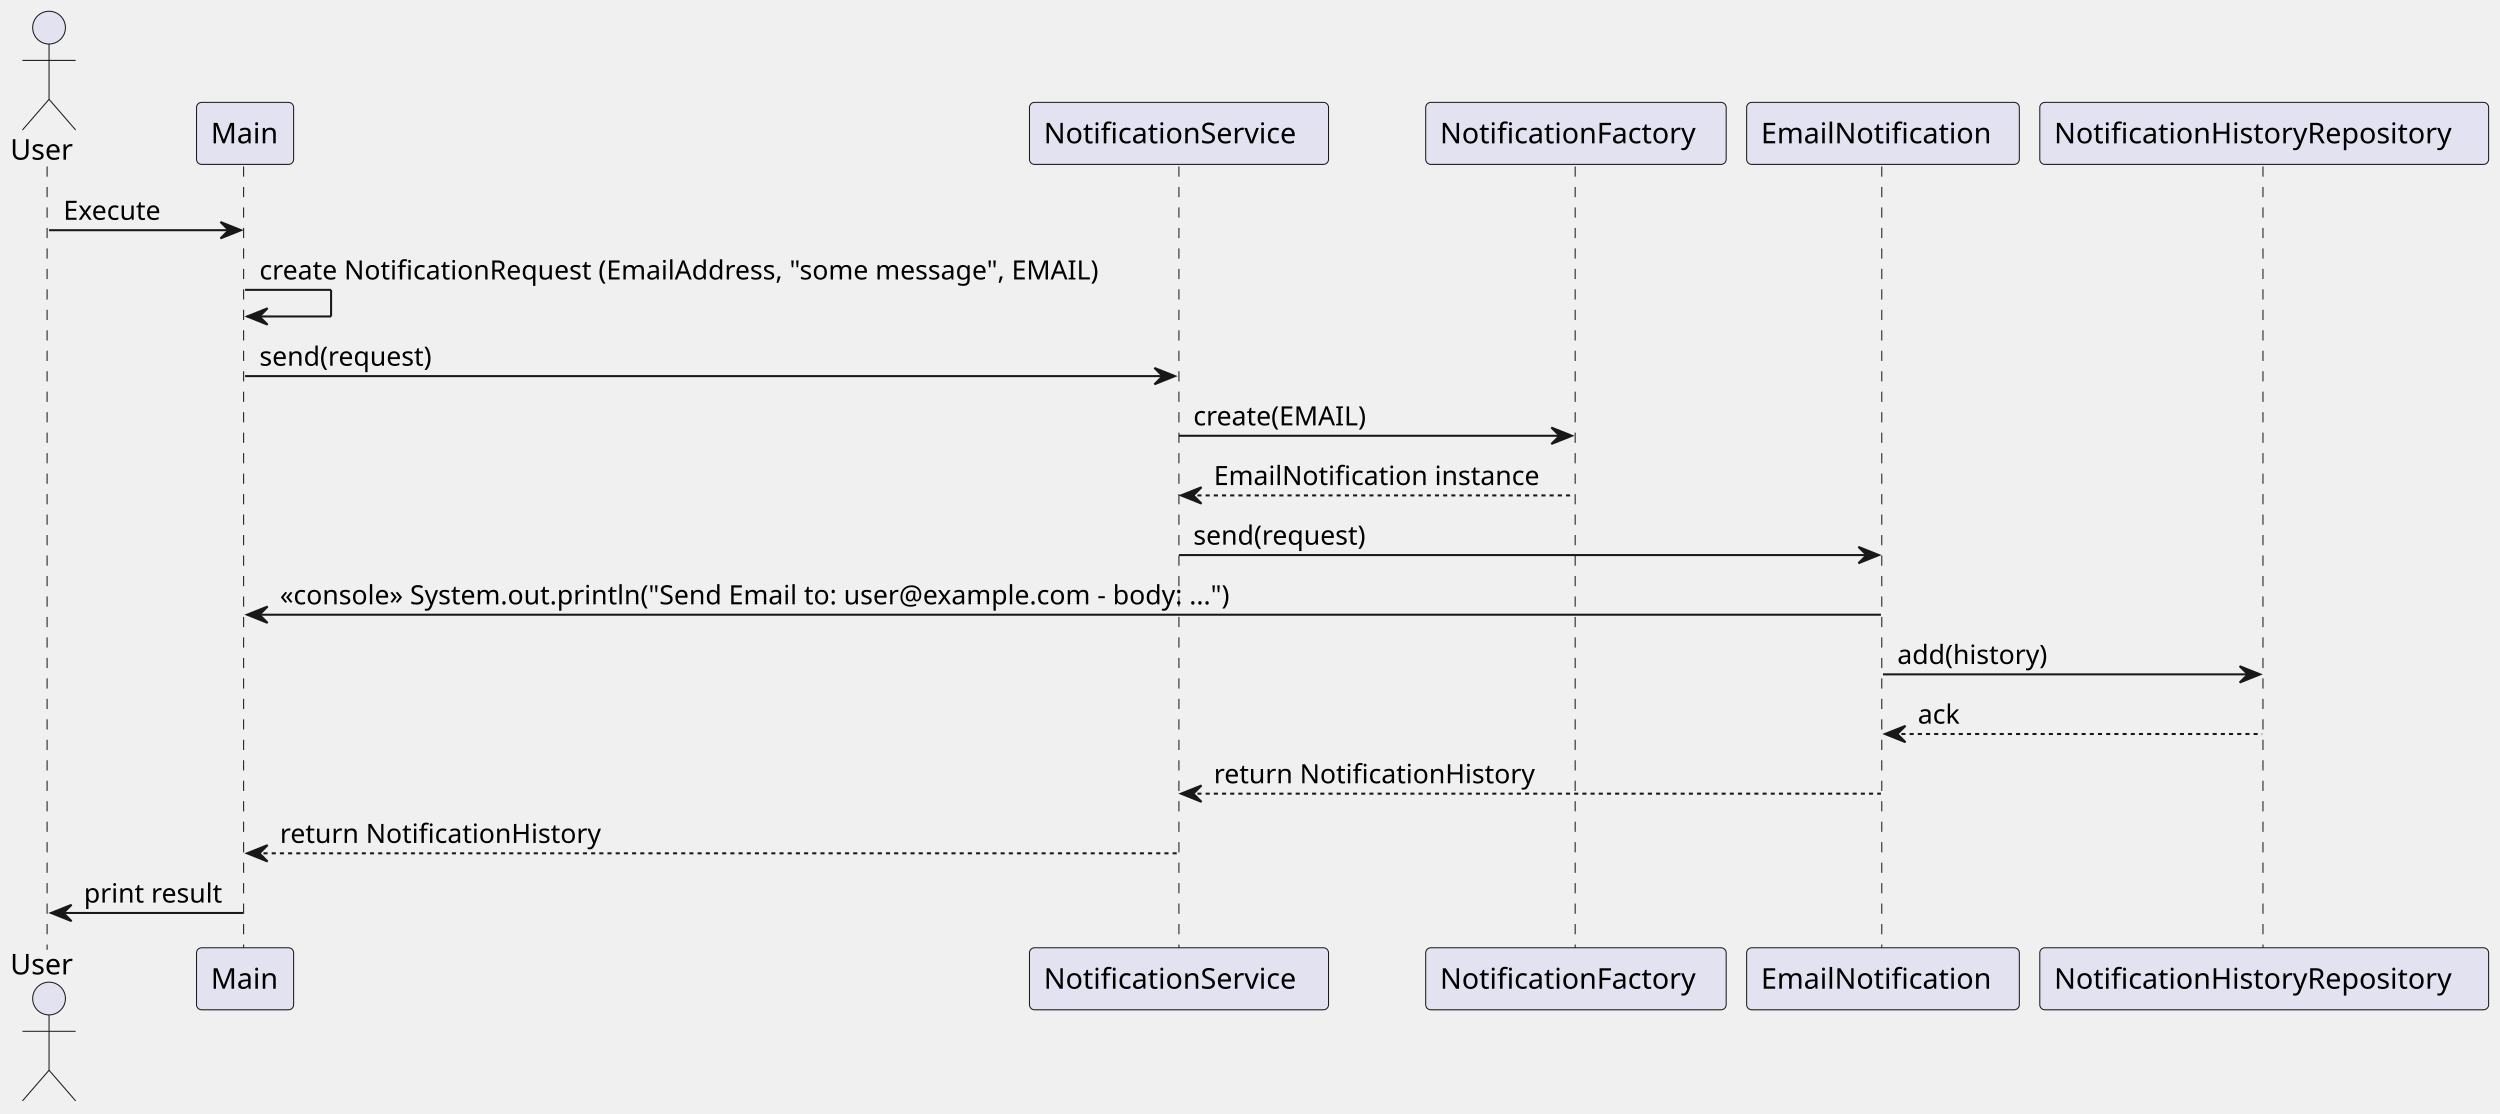
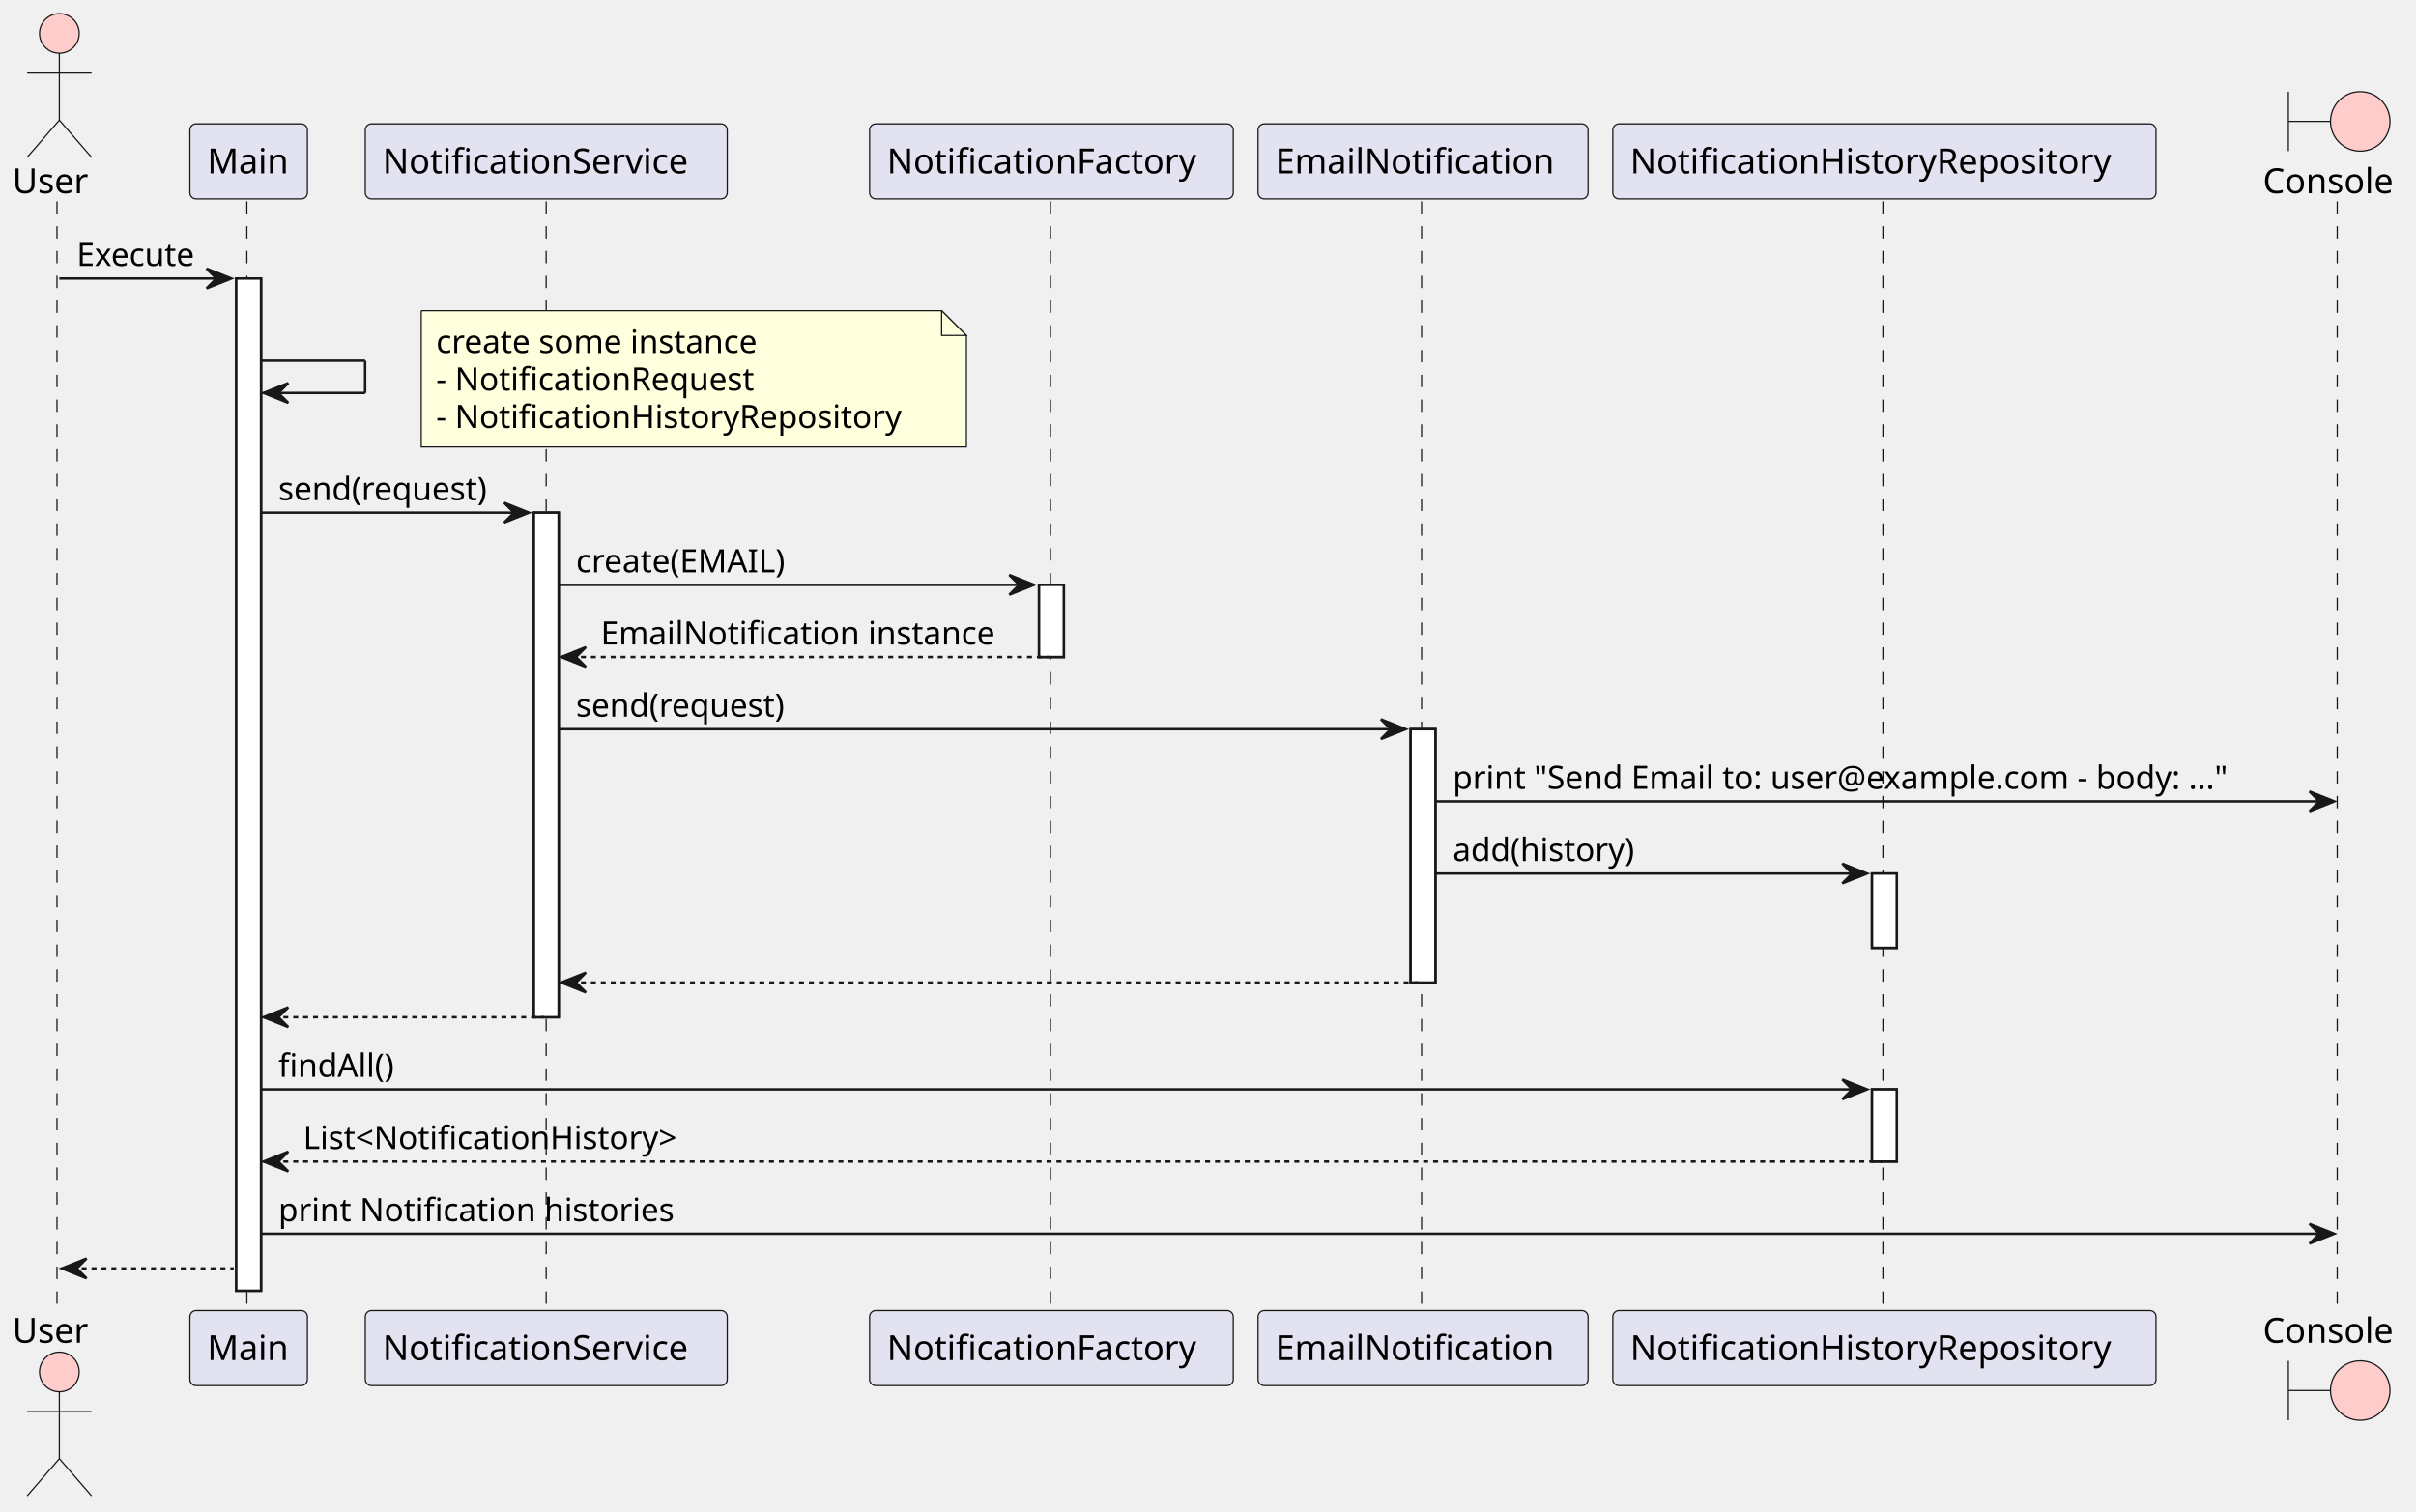
- <svg xmlns="http://www.w3.org/2000/svg" contentStyleType="text/css" data-diagram-type="SEQUENCE" height="544px" preserveAspectRatio="none" style="width:1221px;height:544px;background:#FFFFFF;" version="1.1" viewBox="0 0 1221 544" width="1221px" zoomAndPan="magnify">
+ <svg xmlns="http://www.w3.org/2000/svg" contentStyleType="text/css" data-diagram-type="SEQUENCE" height="610px" preserveAspectRatio="none" style="width:975px;height:610px;background:#FFFFFF;" version="1.1" viewBox="0 0 975 610" width="975px" zoomAndPan="magnify">
  <defs />
  <g>
    <g>
-       <rect fill="#000000" fill-opacity="0" height="382.594" width="8" x="19.955" y="81.297" />
-       <line style="stroke:#181818;stroke-width:0.5;stroke-dasharray:5,5;" x1="23" x2="23" y1="81.297" y2="463.891" />
-     </g>
-     <g>
-       <rect fill="#000000" fill-opacity="0" height="382.594" width="8" x="115.696" y="81.297" />
-       <line style="stroke:#181818;stroke-width:0.5;stroke-dasharray:5,5;" x1="118.986" x2="118.986" y1="81.297" y2="463.891" />
-     </g>
-     <g>
-       <rect fill="#000000" fill-opacity="0" height="382.594" width="8" x="571.823" y="81.297" />
-       <line style="stroke:#181818;stroke-width:0.5;stroke-dasharray:5,5;" x1="575.788" x2="575.788" y1="81.297" y2="463.891" />
-     </g>
-     <g>
-       <rect fill="#000000" fill-opacity="0" height="382.594" width="8" x="765.687" y="81.297" />
-       <line style="stroke:#181818;stroke-width:0.5;stroke-dasharray:5,5;" x1="769.31" x2="769.31" y1="81.297" y2="463.891" />
-     </g>
-     <g>
-       <rect fill="#000000" fill-opacity="0" height="382.594" width="8" x="915.649" y="81.297" />
-       <line style="stroke:#181818;stroke-width:0.5;stroke-dasharray:5,5;" x1="919.063" x2="919.063" y1="81.297" y2="463.891" />
-     </g>
-     <g>
-       <rect fill="#000000" fill-opacity="0" height="382.594" width="8" x="1101.838" y="81.297" />
-       <line style="stroke:#181818;stroke-width:0.5;stroke-dasharray:5,5;" x1="1105.234" x2="1105.234" y1="81.297" y2="463.891" />
-     </g>
-     <g class="participant participant-head" data-participant="User">
+       <rect fill="#FFFFFF" height="408.594" style="stroke:#181818;stroke-width:1;" width="10" x="95.342" y="112.43" />
+     </g>
+     <g>
+       <rect fill="#FFFFFF" height="203.664" style="stroke:#181818;stroke-width:1;" width="10" x="215.45" y="206.961" />
+     </g>
+     <g>
+       <rect fill="#FFFFFF" height="29.133" style="stroke:#181818;stroke-width:1;" width="10" x="419.313" y="236.094" />
+     </g>
+     <g>
+       <rect fill="#FFFFFF" height="102.266" style="stroke:#181818;stroke-width:1;" width="10" x="569.276" y="294.359" />
+     </g>
+     <g>
+       <rect fill="#FFFFFF" height="30" style="stroke:#181818;stroke-width:1;" width="10" x="755.465" y="352.625" />
+     </g>
+     <g>
+       <rect fill="#FFFFFF" height="29.133" style="stroke:#181818;stroke-width:1;" width="10" x="755.465" y="439.758" />
+     </g>
+     <g class="participant-lifeline" data-entity-uid="part1" data-qualified-name="User" id="part1-lifeline">
+       <g>
+         <rect fill="#000000" fill-opacity="0" height="448.727" width="8" x="19.955" y="81.297" />
+         <line style="stroke:#181818;stroke-width:0.5;stroke-dasharray:5,5;" x1="23" x2="23" y1="81.297" y2="530.023" />
+       </g>
+     </g>
+     <g class="participant-lifeline" data-entity-uid="part2" data-qualified-name="Main" id="part2-lifeline">
+       <g>
+         <rect fill="#000000" fill-opacity="0" height="448.727" width="8" x="96.342" y="81.297" />
+         <line style="stroke:#181818;stroke-width:0.5;stroke-dasharray:5,5;" x1="99.632" x2="99.632" y1="81.297" y2="530.023" />
+       </g>
+     </g>
+     <g class="participant-lifeline" data-entity-uid="part3" data-qualified-name="NotificationService" id="part3-lifeline">
+       <g>
+         <rect fill="#000000" fill-opacity="0" height="448.727" width="8" x="216.45" y="81.297" />
+         <line style="stroke:#181818;stroke-width:0.5;stroke-dasharray:5,5;" x1="220.415" x2="220.415" y1="81.297" y2="530.023" />
+       </g>
+     </g>
+     <g class="participant-lifeline" data-entity-uid="part4" data-qualified-name="NotificationFactory" id="part4-lifeline">
+       <g>
+         <rect fill="#000000" fill-opacity="0" height="448.727" width="8" x="420.313" y="81.297" />
+         <line style="stroke:#181818;stroke-width:0.5;stroke-dasharray:5,5;" x1="423.937" x2="423.937" y1="81.297" y2="530.023" />
+       </g>
+     </g>
+     <g class="participant-lifeline" data-entity-uid="part5" data-qualified-name="EmailNotification" id="part5-lifeline">
+       <g>
+         <rect fill="#000000" fill-opacity="0" height="448.727" width="8" x="570.276" y="81.297" />
+         <line style="stroke:#181818;stroke-width:0.5;stroke-dasharray:5,5;" x1="573.69" x2="573.69" y1="81.297" y2="530.023" />
+       </g>
+     </g>
+     <g class="participant-lifeline" data-entity-uid="part6" data-qualified-name="NotificationHistoryRepository" id="part6-lifeline">
+       <g>
+         <rect fill="#000000" fill-opacity="0" height="448.727" width="8" x="756.465" y="81.297" />
+         <line style="stroke:#181818;stroke-width:0.5;stroke-dasharray:5,5;" x1="759.861" x2="759.861" y1="81.297" y2="530.023" />
+       </g>
+     </g>
+     <g class="participant-lifeline" data-entity-uid="part7" data-qualified-name="Console" id="part7-lifeline">
+       <g>
+         <rect fill="#000000" fill-opacity="0" height="448.727" width="8" x="939.999" y="81.297" />
+         <line style="stroke:#181818;stroke-width:0.5;stroke-dasharray:5,5;" x1="943.211" x2="943.211" y1="81.297" y2="530.023" />
+       </g>
+     </g>
+     <g class="participant participant-head" data-entity-uid="part1" data-qualified-name="User" id="part1-head">
      <text fill="#000000" font-family="sans-serif" font-size="14" lengthAdjust="spacing" textLength="31.91" x="5" y="77.995">User</text>
-       <ellipse cx="23.955" cy="13.5" fill="#E2E2F0" rx="8" ry="8" style="stroke:#181818;stroke-width:0.5;" />
+       <ellipse cx="23.955" cy="13.5" fill="#FFCCCC" rx="8" ry="8" style="stroke:#181818;stroke-width:0.5;" />
      <path d="M23.955,21.5 L23.955,48.5 M10.955,29.5 L36.955,29.5 M23.955,48.5 L10.955,63.5 M23.955,48.5 L36.955,63.5" fill="none" style="stroke:#181818;stroke-width:0.5;" />
    </g>
-     <g class="participant participant-tail" data-participant="User">
-       <text fill="#000000" font-family="sans-serif" font-size="14" lengthAdjust="spacing" textLength="31.91" x="5" y="475.886">User</text>
-       <ellipse cx="23.955" cy="487.688" fill="#E2E2F0" rx="8" ry="8" style="stroke:#181818;stroke-width:0.5;" />
-       <path d="M23.955,495.688 L23.955,522.688 M10.955,503.688 L36.955,503.688 M23.955,522.688 L10.955,537.688 M23.955,522.688 L36.955,537.688" fill="none" style="stroke:#181818;stroke-width:0.5;" />
-     </g>
-     <g class="participant participant-head" data-participant="Main">
-       <rect fill="#E2E2F0" height="30.297" rx="2.5" ry="2.5" style="stroke:#181818;stroke-width:0.5;" width="47.421" x="95.986" y="50" />
-       <text fill="#000000" font-family="sans-serif" font-size="14" lengthAdjust="spacing" textLength="33.421" x="102.986" y="69.995">Main</text>
-     </g>
-     <g class="participant participant-tail" data-participant="Main">
-       <rect fill="#E2E2F0" height="30.297" rx="2.5" ry="2.5" style="stroke:#181818;stroke-width:0.5;" width="47.421" x="95.986" y="462.891" />
-       <text fill="#000000" font-family="sans-serif" font-size="14" lengthAdjust="spacing" textLength="33.421" x="102.986" y="482.886">Main</text>
-     </g>
-     <g class="participant participant-head" data-participant="NotificationService">
-       <rect fill="#E2E2F0" height="30.297" rx="2.5" ry="2.5" style="stroke:#181818;stroke-width:0.5;" width="146.07" x="502.788" y="50" />
-       <text fill="#000000" font-family="sans-serif" font-size="14" lengthAdjust="spacing" textLength="132.07" x="509.788" y="69.995">NotificationService</text>
-     </g>
-     <g class="participant participant-tail" data-participant="NotificationService">
-       <rect fill="#E2E2F0" height="30.297" rx="2.5" ry="2.5" style="stroke:#181818;stroke-width:0.5;" width="146.07" x="502.788" y="462.891" />
-       <text fill="#000000" font-family="sans-serif" font-size="14" lengthAdjust="spacing" textLength="132.07" x="509.788" y="482.886">NotificationService</text>
-     </g>
-     <g class="participant participant-head" data-participant="NotificationFactory">
-       <rect fill="#E2E2F0" height="30.297" rx="2.5" ry="2.5" style="stroke:#181818;stroke-width:0.5;" width="146.754" x="696.31" y="50" />
-       <text fill="#000000" font-family="sans-serif" font-size="14" lengthAdjust="spacing" textLength="132.754" x="703.31" y="69.995">NotificationFactory</text>
-     </g>
-     <g class="participant participant-tail" data-participant="NotificationFactory">
-       <rect fill="#E2E2F0" height="30.297" rx="2.5" ry="2.5" style="stroke:#181818;stroke-width:0.5;" width="146.754" x="696.31" y="462.891" />
-       <text fill="#000000" font-family="sans-serif" font-size="14" lengthAdjust="spacing" textLength="132.754" x="703.31" y="482.886">NotificationFactory</text>
-     </g>
-     <g class="participant participant-head" data-participant="EmailNotification">
-       <rect fill="#E2E2F0" height="30.297" rx="2.5" ry="2.5" style="stroke:#181818;stroke-width:0.5;" width="133.171" x="853.063" y="50" />
-       <text fill="#000000" font-family="sans-serif" font-size="14" lengthAdjust="spacing" textLength="119.171" x="860.063" y="69.995">EmailNotification</text>
-     </g>
-     <g class="participant participant-tail" data-participant="EmailNotification">
-       <rect fill="#E2E2F0" height="30.297" rx="2.5" ry="2.5" style="stroke:#181818;stroke-width:0.5;" width="133.171" x="853.063" y="462.891" />
-       <text fill="#000000" font-family="sans-serif" font-size="14" lengthAdjust="spacing" textLength="119.171" x="860.063" y="482.886">EmailNotification</text>
-     </g>
-     <g class="participant participant-head" data-participant="NotificationHistoryRepository">
-       <rect fill="#E2E2F0" height="30.297" rx="2.5" ry="2.5" style="stroke:#181818;stroke-width:0.5;" width="219.208" x="996.234" y="50" />
-       <text fill="#000000" font-family="sans-serif" font-size="14" lengthAdjust="spacing" textLength="205.208" x="1003.234" y="69.995">NotificationHistoryRepository</text>
-     </g>
-     <g class="participant participant-tail" data-participant="NotificationHistoryRepository">
-       <rect fill="#E2E2F0" height="30.297" rx="2.5" ry="2.5" style="stroke:#181818;stroke-width:0.5;" width="219.208" x="996.234" y="462.891" />
-       <text fill="#000000" font-family="sans-serif" font-size="14" lengthAdjust="spacing" textLength="205.208" x="1003.234" y="482.886">NotificationHistoryRepository</text>
-     </g>
-     <g class="message" data-participant-1="User" data-participant-2="Main">
-       <polygon fill="#181818" points="107.696,108.43,117.696,112.43,107.696,116.43,111.696,112.43" style="stroke:#181818;stroke-width:1;" />
-       <line style="stroke:#181818;stroke-width:1;" x1="23.955" x2="113.696" y1="112.43" y2="112.43" />
+     <g class="participant participant-tail" data-entity-uid="part1" data-qualified-name="User" id="part1-tail">
+       <text fill="#000000" font-family="sans-serif" font-size="14" lengthAdjust="spacing" textLength="31.91" x="5" y="542.019">User</text>
+       <ellipse cx="23.955" cy="553.82" fill="#FFCCCC" rx="8" ry="8" style="stroke:#181818;stroke-width:0.5;" />
+       <path d="M23.955,561.82 L23.955,588.82 M10.955,569.82 L36.955,569.82 M23.955,588.82 L10.955,603.82 M23.955,588.82 L36.955,603.82" fill="none" style="stroke:#181818;stroke-width:0.5;" />
+     </g>
+     <g class="participant participant-head" data-entity-uid="part2" data-qualified-name="Main" id="part2-head">
+       <rect fill="#E2E2F0" height="30.297" rx="2.5" ry="2.5" style="stroke:#181818;stroke-width:0.5;" width="47.421" x="76.632" y="50" />
+       <text fill="#000000" font-family="sans-serif" font-size="14" lengthAdjust="spacing" textLength="33.421" x="83.632" y="69.995">Main</text>
+     </g>
+     <g class="participant participant-tail" data-entity-uid="part2" data-qualified-name="Main" id="part2-tail">
+       <rect fill="#E2E2F0" height="30.297" rx="2.5" ry="2.5" style="stroke:#181818;stroke-width:0.5;" width="47.421" x="76.632" y="529.023" />
+       <text fill="#000000" font-family="sans-serif" font-size="14" lengthAdjust="spacing" textLength="33.421" x="83.632" y="549.019">Main</text>
+     </g>
+     <g class="participant participant-head" data-entity-uid="part3" data-qualified-name="NotificationService" id="part3-head">
+       <rect fill="#E2E2F0" height="30.297" rx="2.5" ry="2.5" style="stroke:#181818;stroke-width:0.5;" width="146.07" x="147.415" y="50" />
+       <text fill="#000000" font-family="sans-serif" font-size="14" lengthAdjust="spacing" textLength="132.07" x="154.415" y="69.995">NotificationService</text>
+     </g>
+     <g class="participant participant-tail" data-entity-uid="part3" data-qualified-name="NotificationService" id="part3-tail">
+       <rect fill="#E2E2F0" height="30.297" rx="2.5" ry="2.5" style="stroke:#181818;stroke-width:0.5;" width="146.07" x="147.415" y="529.023" />
+       <text fill="#000000" font-family="sans-serif" font-size="14" lengthAdjust="spacing" textLength="132.07" x="154.415" y="549.019">NotificationService</text>
+     </g>
+     <g class="participant participant-head" data-entity-uid="part4" data-qualified-name="NotificationFactory" id="part4-head">
+       <rect fill="#E2E2F0" height="30.297" rx="2.5" ry="2.5" style="stroke:#181818;stroke-width:0.5;" width="146.754" x="350.937" y="50" />
+       <text fill="#000000" font-family="sans-serif" font-size="14" lengthAdjust="spacing" textLength="132.754" x="357.937" y="69.995">NotificationFactory</text>
+     </g>
+     <g class="participant participant-tail" data-entity-uid="part4" data-qualified-name="NotificationFactory" id="part4-tail">
+       <rect fill="#E2E2F0" height="30.297" rx="2.5" ry="2.5" style="stroke:#181818;stroke-width:0.5;" width="146.754" x="350.937" y="529.023" />
+       <text fill="#000000" font-family="sans-serif" font-size="14" lengthAdjust="spacing" textLength="132.754" x="357.937" y="549.019">NotificationFactory</text>
+     </g>
+     <g class="participant participant-head" data-entity-uid="part5" data-qualified-name="EmailNotification" id="part5-head">
+       <rect fill="#E2E2F0" height="30.297" rx="2.5" ry="2.5" style="stroke:#181818;stroke-width:0.5;" width="133.171" x="507.69" y="50" />
+       <text fill="#000000" font-family="sans-serif" font-size="14" lengthAdjust="spacing" textLength="119.171" x="514.69" y="69.995">EmailNotification</text>
+     </g>
+     <g class="participant participant-tail" data-entity-uid="part5" data-qualified-name="EmailNotification" id="part5-tail">
+       <rect fill="#E2E2F0" height="30.297" rx="2.5" ry="2.5" style="stroke:#181818;stroke-width:0.5;" width="133.171" x="507.69" y="529.023" />
+       <text fill="#000000" font-family="sans-serif" font-size="14" lengthAdjust="spacing" textLength="119.171" x="514.69" y="549.019">EmailNotification</text>
+     </g>
+     <g class="participant participant-head" data-entity-uid="part6" data-qualified-name="NotificationHistoryRepository" id="part6-head">
+       <rect fill="#E2E2F0" height="30.297" rx="2.5" ry="2.5" style="stroke:#181818;stroke-width:0.5;" width="219.208" x="650.861" y="50" />
+       <text fill="#000000" font-family="sans-serif" font-size="14" lengthAdjust="spacing" textLength="205.208" x="657.861" y="69.995">NotificationHistoryRepository</text>
+     </g>
+     <g class="participant participant-tail" data-entity-uid="part6" data-qualified-name="NotificationHistoryRepository" id="part6-tail">
+       <rect fill="#E2E2F0" height="30.297" rx="2.5" ry="2.5" style="stroke:#181818;stroke-width:0.5;" width="219.208" x="650.861" y="529.023" />
+       <text fill="#000000" font-family="sans-serif" font-size="14" lengthAdjust="spacing" textLength="205.208" x="657.861" y="549.019">NotificationHistoryRepository</text>
+     </g>
+     <g class="participant participant-head" data-entity-uid="part7" data-qualified-name="Console" id="part7-head">
+       <text fill="#000000" font-family="sans-serif" font-size="14" lengthAdjust="spacing" textLength="55.576" x="913.211" y="77.995">Console</text>
+       <path d="M923.499,37 L923.499,61 M923.499,49 L940.499,49" fill="none" style="stroke:#181818;stroke-width:0.5;" />
+       <ellipse cx="952.499" cy="49" fill="#FFCCCC" rx="12" ry="12" style="stroke:#181818;stroke-width:0.5;" />
+     </g>
+     <g class="participant participant-tail" data-entity-uid="part7" data-qualified-name="Console" id="part7-tail">
+       <text fill="#000000" font-family="sans-serif" font-size="14" lengthAdjust="spacing" textLength="55.576" x="913.211" y="542.019">Console</text>
+       <path d="M923.499,549.32 L923.499,573.32 M923.499,561.32 L940.499,561.32" fill="none" style="stroke:#181818;stroke-width:0.5;" />
+       <ellipse cx="952.499" cy="561.32" fill="#FFCCCC" rx="12" ry="12" style="stroke:#181818;stroke-width:0.5;" />
+     </g>
+     <g>
+       <rect fill="#FFFFFF" height="408.594" style="stroke:#181818;stroke-width:1;" width="10" x="95.342" y="112.43" />
+     </g>
+     <g>
+       <rect fill="#FFFFFF" height="203.664" style="stroke:#181818;stroke-width:1;" width="10" x="215.45" y="206.961" />
+     </g>
+     <g>
+       <rect fill="#FFFFFF" height="29.133" style="stroke:#181818;stroke-width:1;" width="10" x="419.313" y="236.094" />
+     </g>
+     <g>
+       <rect fill="#FFFFFF" height="102.266" style="stroke:#181818;stroke-width:1;" width="10" x="569.276" y="294.359" />
+     </g>
+     <g>
+       <rect fill="#FFFFFF" height="30" style="stroke:#181818;stroke-width:1;" width="10" x="755.465" y="352.625" />
+     </g>
+     <g>
+       <rect fill="#FFFFFF" height="29.133" style="stroke:#181818;stroke-width:1;" width="10" x="755.465" y="439.758" />
+     </g>
+     <g class="message" data-entity-1="part1" data-entity-2="part2" id="msg1">
+       <polygon fill="#181818" points="83.342,108.43,93.342,112.43,83.342,116.43,87.342,112.43" style="stroke:#181818;stroke-width:1;" />
+       <line style="stroke:#181818;stroke-width:1;" x1="23.955" x2="89.342" y1="112.43" y2="112.43" />
      <text fill="#000000" font-family="sans-serif" font-size="13" lengthAdjust="spacing" textLength="52.387" x="30.955" y="107.364">Execute</text>
    </g>
-     <g class="message" data-participant-1="Main" data-participant-2="Main">
-       <line style="stroke:#181818;stroke-width:1;" x1="119.696" x2="161.696" y1="141.562" y2="141.562" />
-       <line style="stroke:#181818;stroke-width:1;" x1="161.696" x2="161.696" y1="141.562" y2="154.562" />
-       <line style="stroke:#181818;stroke-width:1;" x1="120.696" x2="161.696" y1="154.562" y2="154.562" />
-       <polygon fill="#181818" points="130.696,150.562,120.696,154.562,130.696,158.562,126.696,154.562" style="stroke:#181818;stroke-width:1;" />
-       <text fill="#000000" font-family="sans-serif" font-size="13" lengthAdjust="spacing" textLength="442.127" x="126.696" y="136.497">create NotificationRequest (EmailAddress, "some message", EMAIL)</text>
-     </g>
-     <g class="message" data-participant-1="Main" data-participant-2="NotificationService">
-       <polygon fill="#181818" points="563.823,179.695,573.823,183.695,563.823,187.695,567.823,183.695" style="stroke:#181818;stroke-width:1;" />
-       <line style="stroke:#181818;stroke-width:1;" x1="119.696" x2="569.823" y1="183.695" y2="183.695" />
-       <text fill="#000000" font-family="sans-serif" font-size="13" lengthAdjust="spacing" textLength="91.108" x="126.696" y="178.629">send(request)</text>
-     </g>
-     <g class="message" data-participant-1="NotificationService" data-participant-2="NotificationFactory">
-       <polygon fill="#181818" points="757.687,208.828,767.687,212.828,757.687,216.828,761.687,212.828" style="stroke:#181818;stroke-width:1;" />
-       <line style="stroke:#181818;stroke-width:1;" x1="575.823" x2="763.687" y1="212.828" y2="212.828" />
-       <text fill="#000000" font-family="sans-serif" font-size="13" lengthAdjust="spacing" textLength="91.095" x="582.823" y="207.762">create(EMAIL)</text>
-     </g>
-     <g class="message" data-participant-1="NotificationFactory" data-participant-2="NotificationService">
-       <polygon fill="#181818" points="586.823,237.961,576.823,241.961,586.823,245.961,582.823,241.961" style="stroke:#181818;stroke-width:1;" />
-       <line style="stroke:#181818;stroke-width:1;stroke-dasharray:2,2;" x1="580.823" x2="768.687" y1="241.961" y2="241.961" />
-       <text fill="#000000" font-family="sans-serif" font-size="13" lengthAdjust="spacing" textLength="169.863" x="592.823" y="236.895">EmailNotification instance</text>
-     </g>
-     <g class="message" data-participant-1="NotificationService" data-participant-2="EmailNotification">
-       <polygon fill="#181818" points="907.649,267.094,917.649,271.094,907.649,275.094,911.649,271.094" style="stroke:#181818;stroke-width:1;" />
-       <line style="stroke:#181818;stroke-width:1;" x1="575.823" x2="913.649" y1="271.094" y2="271.094" />
-       <text fill="#000000" font-family="sans-serif" font-size="13" lengthAdjust="spacing" textLength="91.108" x="582.823" y="266.028">send(request)</text>
-     </g>
-     <g class="message" data-participant-1="EmailNotification" data-participant-2="Main">
-       <polygon fill="#181818" points="130.696,296.227,120.696,300.227,130.696,304.227,126.696,300.227" style="stroke:#181818;stroke-width:1;" />
-       <line style="stroke:#181818;stroke-width:1;" x1="124.696" x2="918.649" y1="300.227" y2="300.227" />
-       <text fill="#000000" font-family="sans-serif" font-size="13" lengthAdjust="spacing" textLength="506.334" x="136.696" y="295.161">«console» System.out.println("Send Email to: user@example.com - body: ...")</text>
-     </g>
-     <g class="message" data-participant-1="EmailNotification" data-participant-2="NotificationHistoryRepository">
-       <polygon fill="#181818" points="1093.838,325.359,1103.838,329.359,1093.838,333.359,1097.838,329.359" style="stroke:#181818;stroke-width:1;" />
-       <line style="stroke:#181818;stroke-width:1;" x1="919.649" x2="1099.838" y1="329.359" y2="329.359" />
-       <text fill="#000000" font-family="sans-serif" font-size="13" lengthAdjust="spacing" textLength="79.327" x="926.649" y="324.293">add(history)</text>
-     </g>
-     <g class="message" data-participant-1="NotificationHistoryRepository" data-participant-2="EmailNotification">
-       <polygon fill="#181818" points="930.649,354.492,920.649,358.492,930.649,362.492,926.649,358.492" style="stroke:#181818;stroke-width:1;" />
-       <line style="stroke:#181818;stroke-width:1;stroke-dasharray:2,2;" x1="924.649" x2="1104.838" y1="358.492" y2="358.492" />
-       <text fill="#000000" font-family="sans-serif" font-size="13" lengthAdjust="spacing" textLength="22.642" x="936.649" y="353.426">ack</text>
-     </g>
-     <g class="message" data-participant-1="EmailNotification" data-participant-2="NotificationService">
-       <polygon fill="#181818" points="586.823,383.625,576.823,387.625,586.823,391.625,582.823,387.625" style="stroke:#181818;stroke-width:1;" />
-       <line style="stroke:#181818;stroke-width:1;stroke-dasharray:2,2;" x1="580.823" x2="918.649" y1="387.625" y2="387.625" />
-       <text fill="#000000" font-family="sans-serif" font-size="13" lengthAdjust="spacing" textLength="165.236" x="592.823" y="382.559">return NotificationHistory</text>
-     </g>
-     <g class="message" data-participant-1="NotificationService" data-participant-2="Main">
-       <polygon fill="#181818" points="130.696,412.758,120.696,416.758,130.696,420.758,126.696,416.758" style="stroke:#181818;stroke-width:1;" />
-       <line style="stroke:#181818;stroke-width:1;stroke-dasharray:2,2;" x1="124.696" x2="574.823" y1="416.758" y2="416.758" />
-       <text fill="#000000" font-family="sans-serif" font-size="13" lengthAdjust="spacing" textLength="165.236" x="136.696" y="411.692">return NotificationHistory</text>
-     </g>
-     <g class="message" data-participant-1="Main" data-participant-2="User">
-       <polygon fill="#181818" points="34.955,441.891,24.955,445.891,34.955,449.891,30.955,445.891" style="stroke:#181818;stroke-width:1;" />
-       <line style="stroke:#181818;stroke-width:1;" x1="28.955" x2="118.696" y1="445.891" y2="445.891" />
-       <text fill="#000000" font-family="sans-serif" font-size="13" lengthAdjust="spacing" textLength="71.741" x="40.955" y="440.825">print result</text>
+     <g class="message" data-entity-1="part2" data-entity-2="part2" id="msg2">
+       <line style="stroke:#181818;stroke-width:1;" x1="105.342" x2="147.342" y1="145.629" y2="145.629" />
+       <line style="stroke:#181818;stroke-width:1;" x1="147.342" x2="147.342" y1="145.629" y2="158.629" />
+       <line style="stroke:#181818;stroke-width:1;" x1="106.342" x2="147.342" y1="158.629" y2="158.629" />
+       <polygon fill="#181818" points="116.342,154.629,106.342,158.629,116.342,162.629,112.342,158.629" style="stroke:#181818;stroke-width:1;" />
+     </g>
+     <path d="M170,125.43 L170,180.43 L390,180.43 L390,135.43 L380,125.43 L170,125.43" fill="#FEFFDD" style="stroke:#181818;stroke-width:0.5;" />
+     <path d="M380,125.43 L380,135.43 L390,135.43 L380,125.43" fill="#FEFFDD" style="stroke:#181818;stroke-width:0.5;" />
+     <text fill="#000000" font-family="sans-serif" font-size="13" lengthAdjust="spacing" textLength="140.277" x="176" y="142.497">create some instance</text>
+     <text fill="#000000" font-family="sans-serif" font-size="13" lengthAdjust="spacing" textLength="136.805" x="176" y="157.629">- NotificationRequest</text>
+     <text fill="#000000" font-family="sans-serif" font-size="13" lengthAdjust="spacing" textLength="199.374" x="176" y="172.762">- NotificationHistoryRepository</text>
+     <g class="message" data-entity-1="part2" data-entity-2="part3" id="msg4">
+       <polygon fill="#181818" points="203.45,202.961,213.45,206.961,203.45,210.961,207.45,206.961" style="stroke:#181818;stroke-width:1;" />
+       <line style="stroke:#181818;stroke-width:1;" x1="105.342" x2="209.45" y1="206.961" y2="206.961" />
+       <text fill="#000000" font-family="sans-serif" font-size="13" lengthAdjust="spacing" textLength="91.108" x="112.342" y="201.895">send(request)</text>
+     </g>
+     <g class="message" data-entity-1="part3" data-entity-2="part4" id="msg5">
+       <polygon fill="#181818" points="407.313,232.094,417.313,236.094,407.313,240.094,411.313,236.094" style="stroke:#181818;stroke-width:1;" />
+       <line style="stroke:#181818;stroke-width:1;" x1="225.45" x2="413.313" y1="236.094" y2="236.094" />
+       <text fill="#000000" font-family="sans-serif" font-size="13" lengthAdjust="spacing" textLength="91.095" x="232.45" y="231.028">create(EMAIL)</text>
+     </g>
+     <g class="message" data-entity-1="part4" data-entity-2="part3" id="msg6">
+       <polygon fill="#181818" points="236.45,261.227,226.45,265.227,236.45,269.227,232.45,265.227" style="stroke:#181818;stroke-width:1;" />
+       <line style="stroke:#181818;stroke-width:1;stroke-dasharray:2,2;" x1="230.45" x2="423.313" y1="265.227" y2="265.227" />
+       <text fill="#000000" font-family="sans-serif" font-size="13" lengthAdjust="spacing" textLength="169.863" x="242.45" y="260.161">EmailNotification instance</text>
+     </g>
+     <g class="message" data-entity-1="part3" data-entity-2="part5" id="msg7">
+       <polygon fill="#181818" points="557.276,290.359,567.276,294.359,557.276,298.359,561.276,294.359" style="stroke:#181818;stroke-width:1;" />
+       <line style="stroke:#181818;stroke-width:1;" x1="225.45" x2="563.276" y1="294.359" y2="294.359" />
+       <text fill="#000000" font-family="sans-serif" font-size="13" lengthAdjust="spacing" textLength="91.108" x="232.45" y="289.293">send(request)</text>
+     </g>
+     <g class="message" data-entity-1="part5" data-entity-2="part7" id="msg8">
+       <polygon fill="#181818" points="931.999,319.492,941.999,323.492,931.999,327.492,935.999,323.492" style="stroke:#181818;stroke-width:1;" />
+       <line style="stroke:#181818;stroke-width:1;" x1="579.276" x2="937.999" y1="323.492" y2="323.492" />
+       <text fill="#000000" font-family="sans-serif" font-size="13" lengthAdjust="spacing" textLength="340.723" x="586.276" y="318.426">print "Send Email to: user@example.com - body: ..."</text>
+     </g>
+     <g class="message" data-entity-1="part5" data-entity-2="part6" id="msg9">
+       <polygon fill="#181818" points="743.465,348.625,753.465,352.625,743.465,356.625,747.465,352.625" style="stroke:#181818;stroke-width:1;" />
+       <line style="stroke:#181818;stroke-width:1;" x1="579.276" x2="749.465" y1="352.625" y2="352.625" />
+       <text fill="#000000" font-family="sans-serif" font-size="13" lengthAdjust="spacing" textLength="79.327" x="586.276" y="347.559">add(history)</text>
+     </g>
+     <g class="message" data-entity-1="part5" data-entity-2="part3" id="msg10">
+       <polygon fill="#181818" points="236.45,392.625,226.45,396.625,236.45,400.625,232.45,396.625" style="stroke:#181818;stroke-width:1;" />
+       <line style="stroke:#181818;stroke-width:1;stroke-dasharray:2,2;" x1="230.45" x2="573.276" y1="396.625" y2="396.625" />
+     </g>
+     <g class="message" data-entity-1="part3" data-entity-2="part2" id="msg11">
+       <polygon fill="#181818" points="116.342,406.625,106.342,410.625,116.342,414.625,112.342,410.625" style="stroke:#181818;stroke-width:1;" />
+       <line style="stroke:#181818;stroke-width:1;stroke-dasharray:2,2;" x1="110.342" x2="219.45" y1="410.625" y2="410.625" />
+     </g>
+     <g class="message" data-entity-1="part2" data-entity-2="part6" id="msg12">
+       <polygon fill="#181818" points="743.465,435.758,753.465,439.758,743.465,443.758,747.465,439.758" style="stroke:#181818;stroke-width:1;" />
+       <line style="stroke:#181818;stroke-width:1;" x1="105.342" x2="749.465" y1="439.758" y2="439.758" />
+       <text fill="#000000" font-family="sans-serif" font-size="13" lengthAdjust="spacing" textLength="50.94" x="112.342" y="434.692">findAll()</text>
+     </g>
+     <g class="message" data-entity-1="part6" data-entity-2="part2" id="msg13">
+       <polygon fill="#181818" points="116.342,464.891,106.342,468.891,116.342,472.891,112.342,468.891" style="stroke:#181818;stroke-width:1;" />
+       <line style="stroke:#181818;stroke-width:1;stroke-dasharray:2,2;" x1="110.342" x2="759.465" y1="468.891" y2="468.891" />
+       <text fill="#000000" font-family="sans-serif" font-size="13" lengthAdjust="spacing" textLength="165.35" x="122.342" y="463.825">List&lt;NotificationHistory&gt;</text>
+     </g>
+     <g class="message" data-entity-1="part2" data-entity-2="part7" id="msg14">
+       <polygon fill="#181818" points="931.999,494.023,941.999,498.023,931.999,502.023,935.999,498.023" style="stroke:#181818;stroke-width:1;" />
+       <line style="stroke:#181818;stroke-width:1;" x1="105.342" x2="937.999" y1="498.023" y2="498.023" />
+       <text fill="#000000" font-family="sans-serif" font-size="13" lengthAdjust="spacing" textLength="168.803" x="112.342" y="492.957">print Notification histories</text>
+     </g>
+     <g class="message" data-entity-1="part2" data-entity-2="part1" id="msg15">
+       <polygon fill="#181818" points="34.955,508.023,24.955,512.023,34.955,516.023,30.955,512.023" style="stroke:#181818;stroke-width:1;" />
+       <line style="stroke:#181818;stroke-width:1;stroke-dasharray:2,2;" x1="28.955" x2="94.342" y1="512.023" y2="512.023" />
    </g>
  </g>
</svg>
